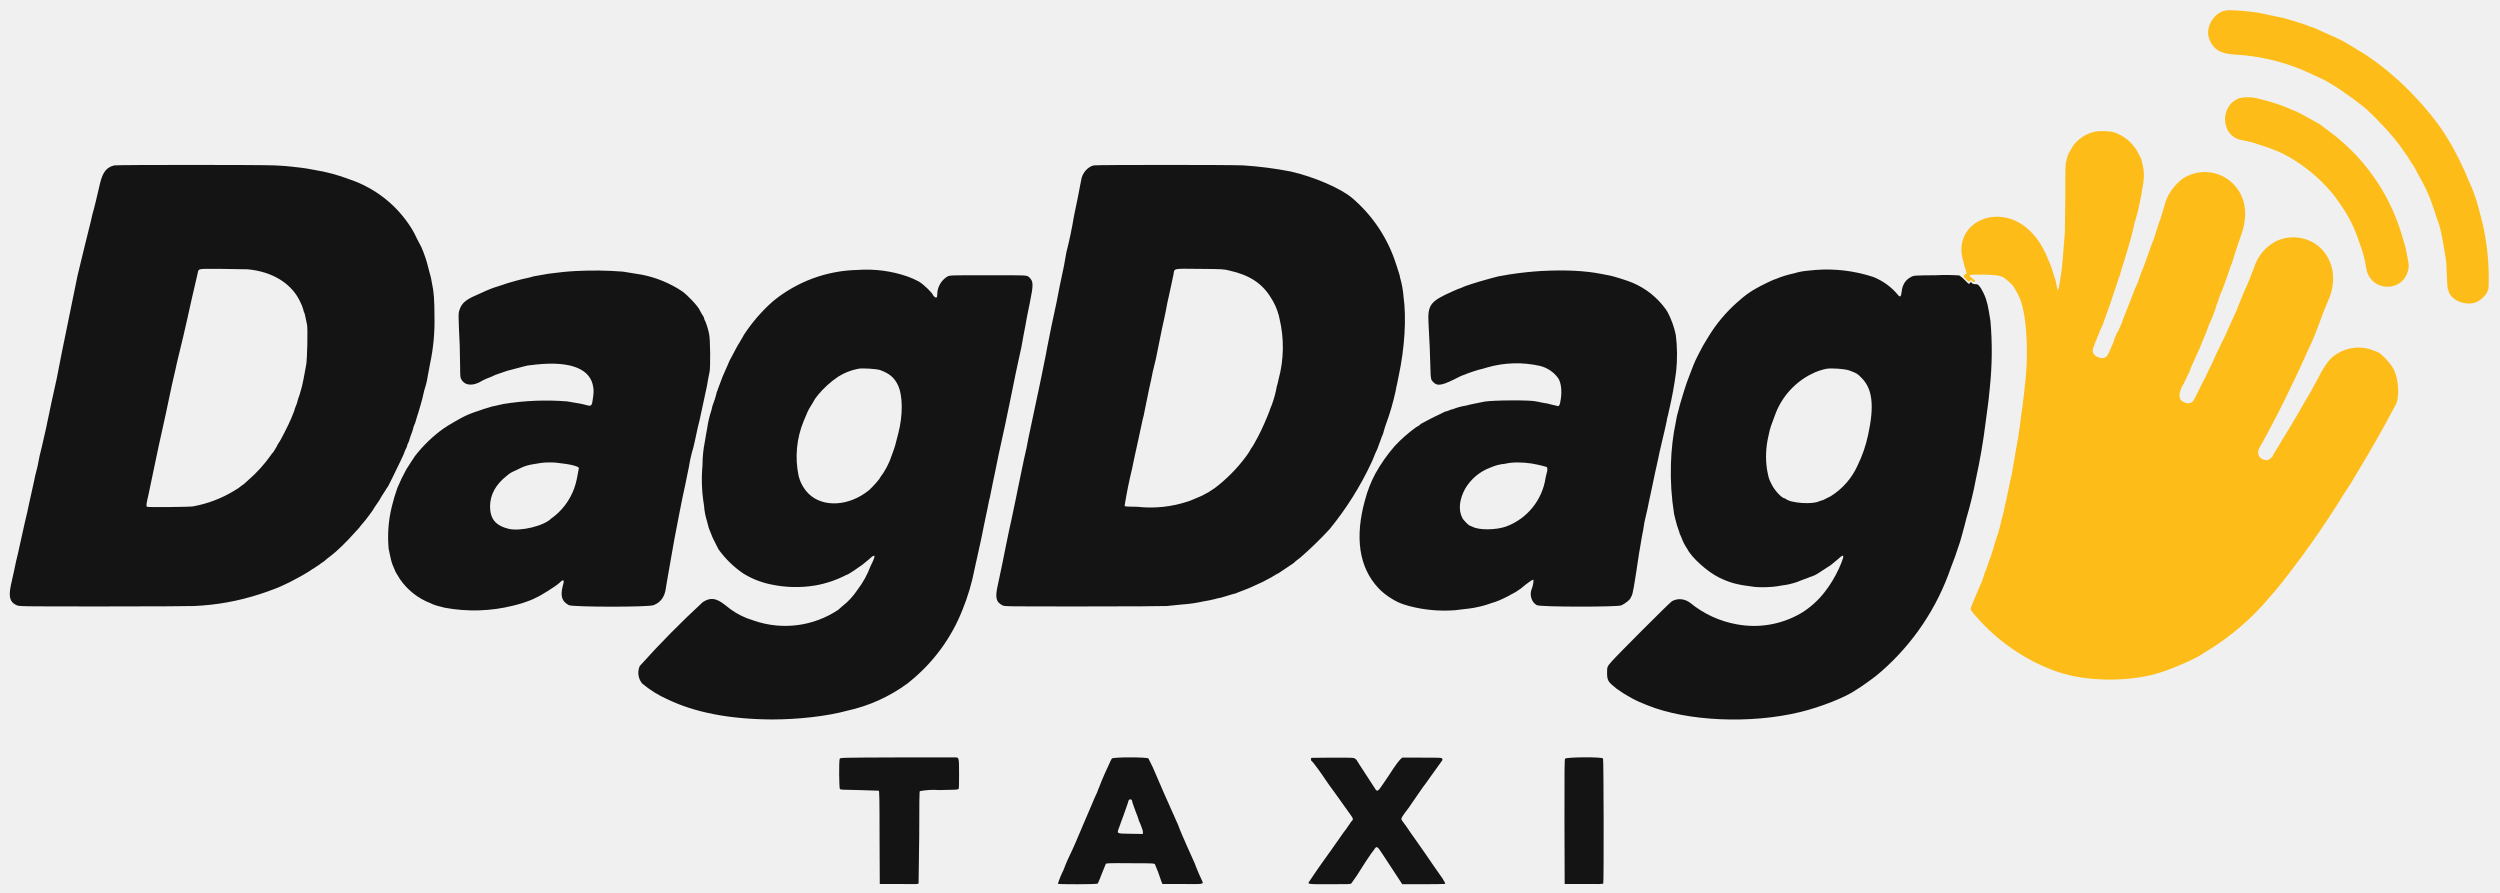
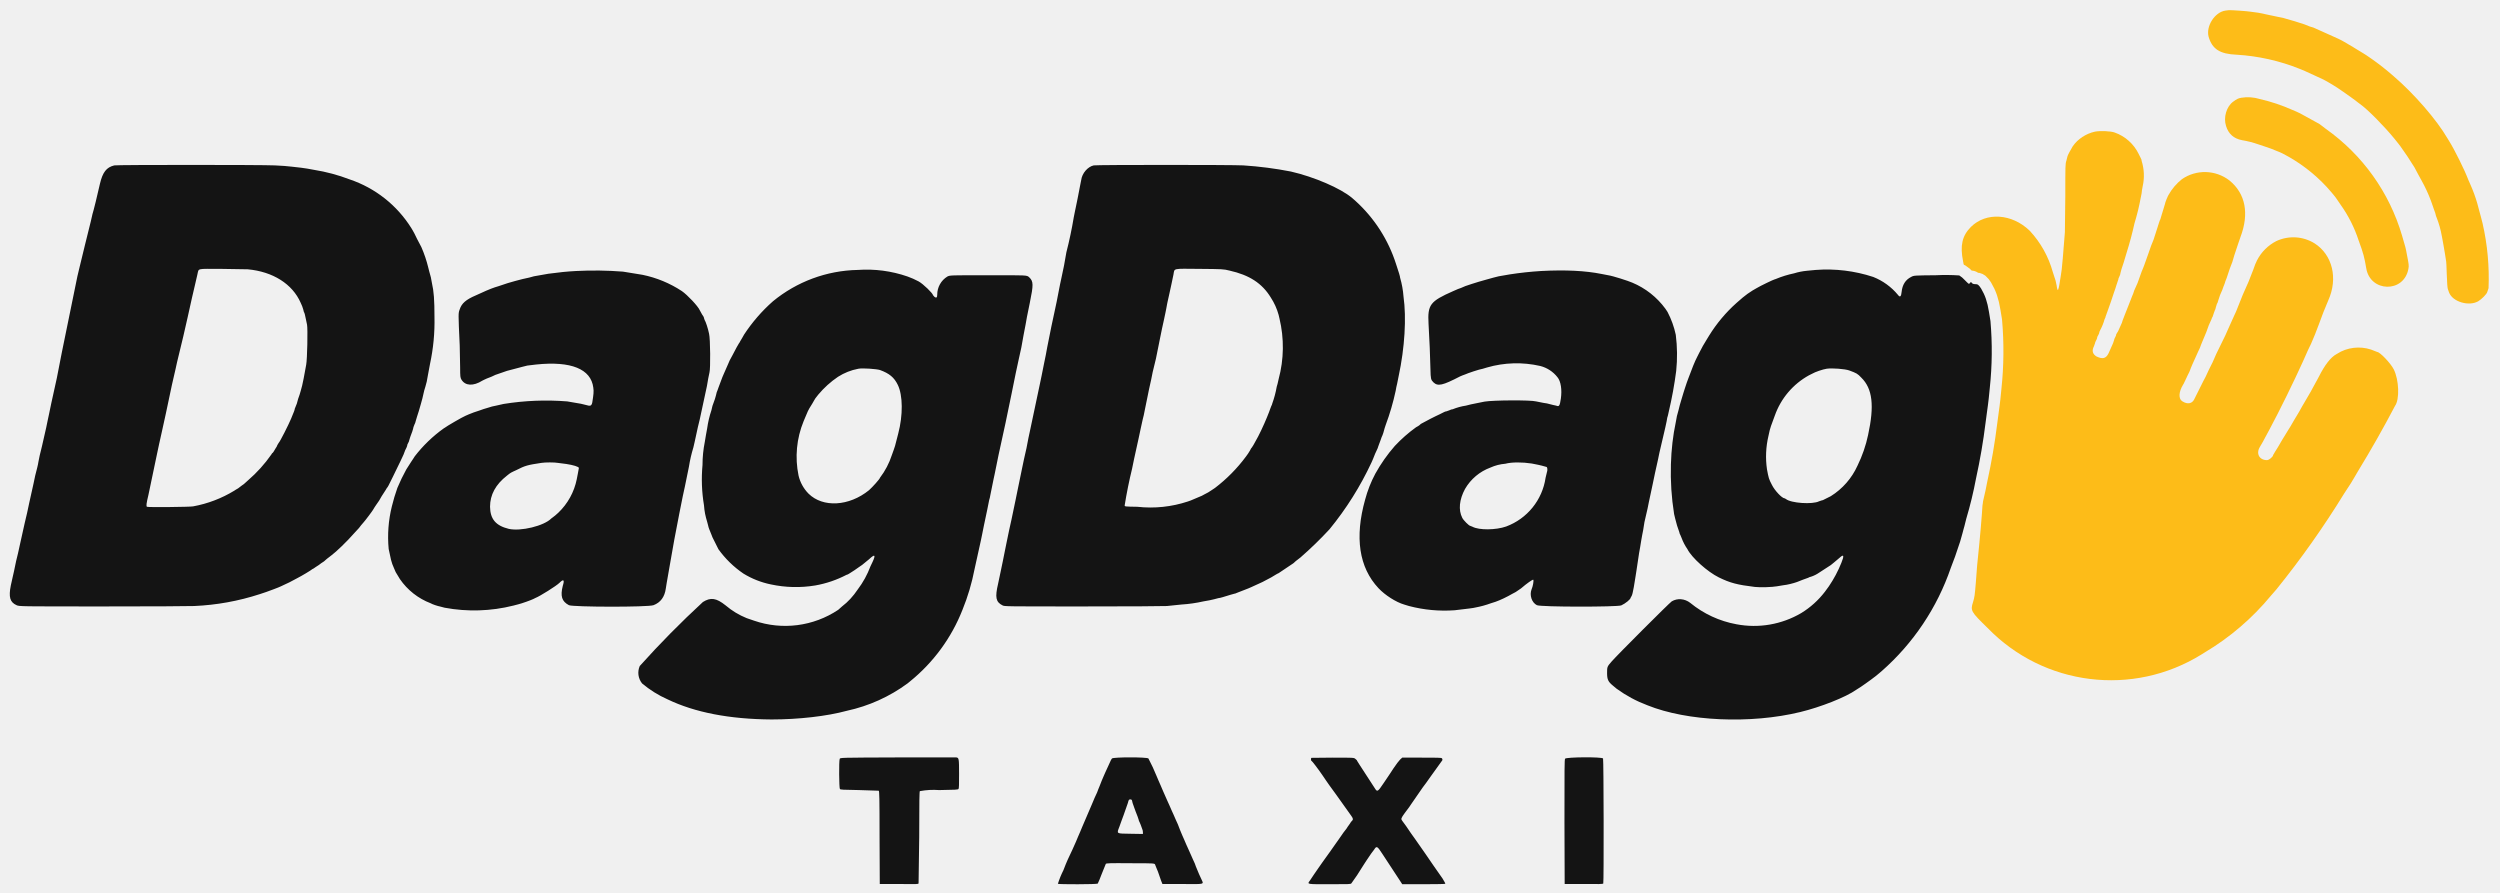
<svg xmlns="http://www.w3.org/2000/svg" viewBox="6 7 1179 421" role="img" aria-label="DagDag Taxi">
+   <defs>
+     <mask id="cut" maskUnits="userSpaceOnUse" x="0" y="0" width="1200" height="440">
+       <rect width="1200" height="440" fill="#fff" />
+       <path d="M59.9 85c-3.7.9-5.5 3.2-6.8 8.8-1.1 5-3 12.7-3.5 14.2l-.8 3.5-2.7 10.9-2.6 10.7-1 4.2-7.4 36.2-2.3 11.8-2.6 11.8-1.1 5.3-.6 2.8-.7 3.4-1 4.4-1 4.4-1.1 4.5-.6 3c-.1 1-.8 3.7-1.5 6.4l-.8 3.8-2 9-1 4.7-1.2 5.1-1 4.5-1 4.5-1.1 5-.9 3.7-.5 2.4-.5 2.4-.7 3.1-.8 3.6c-1.1 5.5-.4 7.9 2.7 9.3 1.3.6 1.3.6 41.1.6 21.9 0 41.1-.1 42.7-.2a116 116 0 0 0 30.9-5.6l3-1c.9-.3 6.3-2.3 7-2.7l1.9-.9c1.4-.6 2.2-1 5.9-3 1.8-.9 6.5-3.7 7-4.2q.4-.1 1.6-1l1.4-.9 1.2-.9c1.2-.7 1.4-.9 2.6-2l2.2-1.7c2.2-1.6 7.4-6.6 10.7-10.4l2.3-2.5 1-1.3 1.2-1.4c.6-.6 4.5-5.8 4.5-6l.6-1 .8-1.2a28 28 0 0 0 2.6-4.1l2-3.1.4-.7c.5-.5.8-1.1 2.9-5.4l3.6-7.4 1.4-3 .8-2.1.6-1.2.3-.8q0-.6.5-1.4.5-.9.5-1.3l.5-1.6c.7-1.7 1.3-3.5 1.5-4.6l.5-1.3q.3-.4.6-1.7l.6-2 .8-2.5.9-3.1.8-2.9c.8-3.6 1-4.4 1.4-5.5a30 30 0 0 0 1.1-4.9l.5-2.7.6-3.2a95 95 0 0 0 2.1-22.1c0-8-.3-12.1-1.2-16l-.5-2.7-.8-2.9-.4-1.6a59 59 0 0 0-3.3-9.8l-2-3.8c-.8-1.8-1.8-3.6-2.1-4.1l-.6-1a55 55 0 0 0-29.1-23 84 84 0 0 0-16.8-4.5l-3.3-.6-2.8-.4-4.4-.5c-1.5-.2-5.1-.5-8-.6-6.4-.3-74.3-.3-75.7 0m62.9 49c11.9 1.1 21.1 6.9 25 15.8l.7 1.6.5 1.5.3 1.2c.3.3.6 1.6.8 2.7l.7 3.3c.4 2 .1 16.4-.4 18.9l-1.2 6.5-.7 3.3-.7 2.6-.5 1.7-.7 2-.6 2.2-.6 1.5-.4 1c0 .5-.3 1.2-1.7 4.6-1.2 2.9-5.3 11-5.9 11.5l-.6 1q-.2.7-.8 1.5l-.9 1.5q-.4.7-.8.9l-.3.5a66 66 0 0 1-11 12.2l-2 1.8-1 .7-1.7 1.3-1.2.7-.6.4a57 57 0 0 1-19.4 7.4c-1.3.3-21.4.5-21.8.2s-.3-1.5.7-5.6l4-19.1 1-4.7 1.4-6.3 1.8-8.2 2.9-13.7 1.7-7.4.7-3.2 2.9-12 2.1-9.2 1-4.5 1-4.5 1.4-6 1.2-5.2c.7-3-.5-2.6 11-2.6zm399-49c-2.8.6-5.5 3.7-5.9 6.9l-.5 2.5-.5 2.6-.5 2.6-.5 2.5-.5 2.4-.5 2.4-.5 2.5a193 193 0 0 1-3.5 16.6 197 197 0 0 1-2.4 12.4l-.6 2.8-1.6 8.2-1 4.7-.9 4.2-.6 2.8-1.9 9.5-.7 3.8-.8 3.9-.6 3-.6 3-.9 4.3-4.4 20.8-.9 4.2-.9 4.7-1.2 5.3-1 4.8-2 9.7-1 4.9-1.9 9.1-1 4.5-1.1 5.3-1 4.9-1 5-1 4.8-1.2 5.7c-1.5 6.4-1.1 8.6 2.1 10.2.9.5 1.4.5 37.9.5 21.8 0 38-.1 39.6-.2l6.8-.7a66 66 0 0 0 10.5-1.5l2.8-.5 2.2-.5 1.9-.5c1.1-.1 2.5-.6 5.8-1.6l1.8-.5q.4 0 1.2-.4l5.4-2.1 1.6-.7c4.6-2 5.9-2.7 9.2-4.5 1.5-.9 3.1-1.9 3.5-2l7-4.7 1.1-1 2.2-1.7a179 179 0 0 0 13.7-13.3 149 149 0 0 0 19.8-31.5l.7-1.6 1-2.5 1.2-2.6.3-.9.4-1.1.6-1.6.6-1.7c.5-.9 1.1-2.9 1.4-4.2l.5-1.5a115 115 0 0 0 4.7-16.1c.1-1 .5-2.5.7-3.4l.7-3.5c2.9-13.5 3.7-27.6 2.3-37.5a43 43 0 0 0-1.6-8.9q0-.8-1.9-6.4a68 68 0 0 0-19-29.7l-1.7-1.5c-5.4-4.6-18-10-28.9-12.5a177 177 0 0 0-22.4-2.9c-5.1-.3-69-.3-70.6 0m64 49.6c9.4 2.1 15.4 6 19.5 12.7a29 29 0 0 1 3.7 8.2l.4 1.7a58 58 0 0 1-.4 28.6l-.5 2.2-.4 1.4a47 47 0 0 1-2.1 7.9c0 .1-.2.8-.5 1.3l-.5 1.3-.5 1.4-1 2.5c-1.5 3.7-4 9-5.4 11.3l-1 1.8-.7 1.1-.4.5c0 .2-.9 1.6-1.4 2.4l-1 1.4a74 74 0 0 1-14.6 14.8l-1.5 1-1.7 1.1-1.9 1-1.1.6-5.2 2.2-1.4.5a56 56 0 0 1-23.8 2.5c-6-.1-6-.1-6-.7a218 218 0 0 1 3.5-17.3l.9-4.4 2.2-10 1-4.7.9-4.1.5-2 .5-2.5 2-9.8 1-4.5.7-3.5a166 166 0 0 0 2.8-12.6l.7-3.5.9-4.4.9-4.1.7-3.3.4-2 .5-2.7 1-4.5 1-4.6.9-4.3c.6-3.1-.7-2.8 12.2-2.7 11 .1 11.4.1 14.2.8m-175.3-.3a65 65 0 0 0-40 14.8 78 78 0 0 0-13.6 15.7l-.9 1.6-.9 1.5q-.3.7-.6 1l-1.1 1.9-2 3.8-1.3 2.4-.6 1.4-1.8 4.1-1 2.3-1.8 4.8-.5 1.4-.4 1a40 40 0 0 1-2 6.4l-.5 2.1a47 47 0 0 0-2 8.5l-.6 3.3-.5 3a56 56 0 0 0-1.1 11 74 74 0 0 0 .7 19c.2 2.9.7 5.2 1.5 7.8l.5 1.9c0 .4.8 2.5 1.5 4.1l.5 1.3 1.3 2.6 1.5 3a47 47 0 0 0 11.8 11.5 40 40 0 0 0 12.9 5.1 56 56 0 0 0 21 .5 51 51 0 0 0 14.7-5q.6-.1 1.3-.6l2.5-1.6 2-1.4 1.6-1.1 3.3-2.7q4-3.8 1.6 1.3l-1 2.1a43 43 0 0 1-6 10.9q-3.2 4.8-7.4 8l-1.8 1.6a45 45 0 0 1-39.7 5.1l-3.5-1.2a36 36 0 0 1-9.9-6c-4.4-3.5-7-3.9-10.7-1.6a445 445 0 0 0-29.8 30.2 8 8 0 0 0 1.1 8.2 50 50 0 0 0 12 7.5q19.3 9.3 49.1 9.5c12.5 0 26-1.5 35.5-4.1a75 75 0 0 0 28.6-12.9l1.1-.9a82 82 0 0 0 24.8-33.8 102 102 0 0 0 5.7-19.2l3-13.6.6-2.9.8-4 1.6-7.6.5-2.5.4-2q.3-.8.6-2.6l1.5-7.4.5-2.3c.7-3.7 2.5-12.4 5.1-24l3-14.5 1.8-8.9 1.4-6.5a147 147 0 0 0 2.3-11.5l1-5.2.6-3.4 1.4-6.9c1.7-8.3 1.7-9.9-.3-11.8-1.2-1.1-.8-1-19.5-1-17.8 0-17.8 0-19.1.6a10 10 0 0 0-4.8 8.6q0 2-1.3 1l-.7-.8c0-.8-4.6-5.3-6.8-6.5a39 39 0 0 0-5.2-2.3 59 59 0 0 0-23.5-3.1m10.5 47.2c4.4 1.6 6.7 3.5 8.4 7 2.4 4.9 2.5 14.3.2 23l-1.5 5.8-.6 1.8-.9 2.5a36 36 0 0 1-5.6 10.7c0 .5-3.6 4.5-5.2 5.9-9.4 7.6-21.7 8.3-28.5 1.6a18 18 0 0 1-4.7-8.5 44 44 0 0 1 2.4-25.7l1.1-2.6.9-2.1c0-.1 1.2-2.3 2.1-3.6l.8-1.4.6-1 1.4-1.8a45 45 0 0 1 9.3-8.4 27 27 0 0 1 9.6-3.8c1.9-.4 8.6.1 10.2.6m441.3-47.2-4.2.4a30 30 0 0 0-6 1.2 48 48 0 0 0-8.7 2.7l-.6.2c-.3 0-6.6 3-8.4 4.1l-1.9 1.1a40 40 0 0 0-4.6 3.3l-3 2.6a70 70 0 0 0-12.9 15.4l-1.1 1.8-.9 1.5-.9 1.5-1.8 3.4-.5 1-.5 1c-.3.6-1.2 2.4-1.8 4l-2.3 6-.7 1.9-.5 1.5-.4 1.2-.7 2.2-.9 3-.8 2.7-.6 2.4a36 36 0 0 0-1.3 5.7q-2 9.4-2.3 19.9a125 125 0 0 0 1.5 23.4l.5 2.1q1 4 1.6 5.4l.4 1.2q0 .4.5 1.3l.5 1.2a24 24 0 0 0 2.8 5.4c2 4 9.5 10.7 14.8 13.3s8.7 3.5 17 4.5c2.5.3 8.2.1 10.4-.3l3-.5c2-.2 4.7-.9 6.4-1.5l2.8-1.1 2.5-.9q.9-.5 1.3-.5a15 15 0 0 0 4-2l5.4-3.5 1.6-1.3 2.6-2.2q2.9-2.7.8 2.4a58 58 0 0 1-5.9 11.1l-1.9 2.6a41 41 0 0 1-11.1 10 44 44 0 0 1-30.6 5.3 48 48 0 0 1-21.8-10.1c-2.6-2-6-2.3-8.7-.7-1.1.7-25.7 25.3-28.3 28.3-2.2 2.5-2.2 2.6-2.2 5.5 0 3 .5 4.1 2.7 5.9l1.8 1.5a61 61 0 0 0 14.5 7.8c18.8 7.6 48.7 8.9 72.1 3.2 9.5-2.3 21.5-7 26.4-10.5l2.2-1.4 2.3-1.6 2.5-1.8 2.5-1.9 2.5-2.1a114 114 0 0 0 32.6-48.7l2-5.3 2.4-7.1 1.1-3.9.5-1.9.4-1.4.9-3.6a186 186 0 0 0 4.6-19 285 285 0 0 0 4.5-26.3l.6-4.5.5-3.7.4-3.3.5-5a163 163 0 0 0 .3-31.4l-.7-4.3c-.8-4.9-1.8-7.8-3.7-11-1.2-1.8-1.5-2.1-2.8-2.1q-1.2 0-1.6-.6c-.4-.5-.4-.5-.9.1s-.4.6-2.4-1.4a12 12 0 0 0-2.6-2.2 94 94 0 0 0-11-.1c-10.4.1-10.4.1-11.7.8q-4 2-4.5 7.1-.3 3.3-1.7 1.4a29 29 0 0 0-11.7-8.5 70 70 0 0 0-27.1-3.3m15.8 47.4c3.5 1.3 3.9 1.5 5.7 3.4 5.3 5.2 6.2 13.2 3.2 27a62 62 0 0 1-5 14.5 33 33 0 0 1-12.6 14.4l-2.8 1.4q-1 .6-1.5.6l-1.2.4c-3.1 1.6-13.4.9-15.7-1.1l-.6-.3c-1.2 0-4.7-3.7-6-6.4-1.4-2.7-1.5-3-2.3-7.3a42 42 0 0 1 .7-15.7l.6-2.7.6-2 1.8-4.9a35 35 0 0 1 16.1-19l1.4-.7c1.5-.9 5.1-2.1 6.9-2.4 2.6-.4 8.8.1 10.7.8m-600.3-46.9q-6 .3-13.2 1.3l-6.8 1.2-2.2.6q-3 .6-6.6 1.6l-3.5 1-2.7.9-1.8.6c-2.1.6-4.3 1.4-8.6 3.4l-2 .9c-4.7 2-6.7 3.8-7.6 6.6-.7 1.9-.7 1.7 0 17l.2 10.4c0 4.4.1 4.8.6 5.7 1.8 3 5.6 3.2 9.9.5l.8-.4 1.3-.6 1.3-.5 1-.4 1.7-.8 5.5-1.9 7.2-1.9 2.4-.6 4.2-.5c16.4-1.7 25.8 2.1 26.9 10.9.3 1.8.1 3.4-.5 7.1q-.3 1.7-1.7 1.4a53 53 0 0 0-7.2-1.5l-2.9-.5a126 126 0 0 0-30 1.2l-3.1.7c-1.6.3-3.3.7-4.3 1.1l-2 .6-2 .7-1.2.4-1.5.5-2.3.9-1.6.7c-1.3.5-9.2 5.1-9.7 5.6l-.5.3a65 65 0 0 0-13.7 13.2l-.7 1.1-1 1.5-2.3 3.6a89 89 0 0 0-4.2 8.7 89 89 0 0 0-2.6 8.7 60 60 0 0 0-1.5 20.1l1.1 5.1.6 2 .7 1.7.9 2.1 2 3.3a31 31 0 0 0 14.5 11.4c.8.5 3.2 1.3 4.7 1.6l1.9.5a76 76 0 0 0 32.4-1l2.3-.6c1.7-.4 6.1-2 7.1-2.5l1-.5c2.1-.8 9.9-5.7 11.3-7.1q3-3 1.6 1.4c-1.2 4.8-.5 7.3 2.9 9.1 1.8.9 37.3 1 39.9 0q5-1.9 5.8-7.9l.4-2.5 1.5-8.6 2.1-11.9 2.4-12.5 1.6-8 1-4.6 1.9-9.3a66 66 0 0 1 2.1-9.1l.6-2.6 1.5-6.9.9-3.7 1.7-7.9 1.7-7.9.6-3.5.6-2.9c.5-1.7.4-15.8-.2-18.2-.5-2.5-1.6-5.8-2.1-6.5l-.3-.9q0-.5-.9-1.7l-1.1-2c-.8-1.9-5.8-7.2-8.4-9a53 53 0 0 0-18.6-7.7l-9.2-1.5a171 171 0 0 0-22-.3m-8.7 90.5 3.9.5c3.3.5 6 1.3 6 1.9l-.4 2.2-.6 3.1a30 30 0 0 1-8.7 15.8c-1 .9-2.1 1.9-2.5 2.1l-.8.6c-3.4 3.5-14.4 6.2-20.1 4.9-6.1-1.5-8.7-4.6-8.8-10.4q0-8.5 8-14.7c1.7-1.4 2-1.5 4.2-2.5 4.5-2.3 5.5-2.5 12-3.5 1.8-.3 6.3-.3 7.8 0m463.8-90.5a162 162 0 0 0-14.9 1.6l-2.3.4-2.9.5-2.4.6-3.6 1-3.5 1-3.2 1-3 1-1.4.6-.7.3-1.4.5-2.3 1c-10.9 4.8-12.1 6.4-11.6 15.4.4 6.5.8 16.1.9 21.4.1 4.6.2 5 1.4 6.2 2.1 2 4.3 1.5 12.6-2.8l1.2-.5 1.1-.4c1-.5 6.9-2.5 8.4-2.7l2-.6a50 50 0 0 1 25.1-.7 15 15 0 0 1 8.1 5.3c1.6 1.9 2.2 5.9 1.6 10.1-.5 3.4-.8 3.9-2.2 3.3l-1.4-.3-1.6-.4c-.6-.2-1.9-.5-3-.6l-3.5-.7c-2.6-.7-20.2-.6-24.3.1l-6.4 1.3-2.4.6a27 27 0 0 0-6.2 1.7q-.6 0-1.6.5l-1.4.5q-.4 0-1 .3l-2.2 1.1-1.9.9-2.4 1.2-4.5 2.4-.8.7-.6.4-.9.5a69 69 0 0 0-10 8.8 75 75 0 0 0-9.2 13.1 57 57 0 0 0-4.8 12.2c-5 17.8-2.9 32 6.3 41.8 3.1 3.3 8.3 6.6 12.1 7.7l2.3.7a66 66 0 0 0 21.5 2c6.7-.8 8.7-1 9.8-1.3a45 45 0 0 0 7.3-2l2.2-.7c2.3-.8 5.6-2.4 7.8-3.7l1.7-.9 2.5-1.7c2.8-2.4 5.5-4.3 5.8-4.1.3.4-.2 3.2-.8 4.5-1.1 2.8.1 6.3 2.5 7.5 1.7.9 37.9.9 39.8.1 2-.9 4.4-2.9 4.4-3.6l.5-.9q.4-.7 1-4.1l.8-4.9.5-3.2.6-4 .6-4 .5-2.8.5-3.1.5-2.8.4-2a60 60 0 0 1 1.5-7.7l.6-2.6.6-3 .9-4.2 1-4.7 1-4.8.8-3.6.6-2.7.7-3.4 2.2-9.4.6-2.6.6-2.8c.1-1 .4-2.2.6-2.7l.4-1.8a190 190 0 0 0 3.5-19.2 75 75 0 0 0-.2-17 42 42 0 0 0-3.9-10.8l-1-1.5a37 37 0 0 0-15.6-12.3c-1.8-.8-9.2-3.2-11.4-3.5l-3.1-.6q-11.4-2.3-28.4-1.4m-4.5 90.8c2.1.4 3.8.7 6.9 1.6.5.1.6 1.6.2 2.6l-.6 2.5a29 29 0 0 1-18.6 23c-4.8 1.7-12.8 1.8-15.9.1l-1-.4c-.6 0-3.3-2.7-3.8-3.8-1.9-3.7-1.4-8.6 1.3-13.6a23 23 0 0 1 12-10.1 21 21 0 0 1 7-1.8c3-.8 8-.8 12.5-.1" fill="#000" stroke="#000" stroke-width="11" stroke-linejoin="round" />
+     </mask>
+   </defs>
+   <g fill="#FDBC18">
+     <path d="M1055.5 12c-5 .7-9.3 7.4-7.9 12.4 1.7 5.8 5.4 8.1 13.2 8.4a95 95 0 0 1 29.8 6.7l2.4 1 4.6 2.1 4.3 2a86 86 0 0 1 8.9 5.5c1.2.8 6.4 4.5 7.3 5.3l.8.6c3.5 2.4 11.5 10.5 16.3 16.4l1.6 2 1.1 1.4a166 166 0 0 1 6.8 10.2l1.8 3.4 1.6 2.9a70 70 0 0 1 4.3 9.3l.6 1.7.9 2.6c.4.9.8 2.2.9 2.9l.5 1.3a44 44 0 0 1 2.2 7.9l.4 2.1.5 2.8.6 3.5.5 3.2c.2.6.3 3.7.4 6.9q.2 5.9.5 6.8l.6 1.7c1.7 4.3 9.2 6.6 13.7 4.1 1.5-.9 4-3.3 4.3-4.4l.6-1.8a116 116 0 0 0-2.8-30.5l-.8-3.1-1-3.7a68 68 0 0 0-3-9.3l-.5-1.2-1.4-3.2c-1.8-4.8-6.7-14.6-9.1-18.4l-.8-1.3c-5-8.6-15.6-20.9-25.4-29.3l-2.7-2.3a121 121 0 0 0-10.2-7.6l-1.6-1-3.3-2-1.6-1-1.4-.8-1.5-.9-2.1-1.2-1.6-.8-4-1.8-7.8-3.5-1.7-.5-2.5-1c-1.9-.7-7-2.2-9.9-3l-8.1-1.7a53 53 0 0 0-7.6-1.3c-.8-.2-9.1-.8-10.1-.7z" />
+     <path d="M1063 53.1c-1.5.3-2 .5-3.9 1.9-3.1 2.3-4.6 7.4-3.3 11.4q1.7 5.6 7.5 6.7a46 46 0 0 1 7.8 2l3 1 2.9 1 4.2 1.7 1.1.5a75 75 0 0 1 21.1 16l2.2 2.5 1.8 2.2 2.4 3.5a62 62 0 0 1 8.5 16.8c2.3 6.2 2.8 8.3 3.6 13.1 1.8 11.5 17.8 11.9 19.9.4.3-1.5.2-2.2-.7-6.7-.6-3.3-.6-3.3-2.3-9a94 94 0 0 0-35.9-50.3l-3-2.3-9.1-5-1.9-.9-1.9-.8a83 83 0 0 0-15.3-5.1 19 19 0 0 0-8.7-.6" />
+     <path d="M993.9 69.1c-4.1.9-8.1 3.5-10.4 6.9-.8 1.3-2.5 4.4-2.5 4.8l-.5 2c-.5 1.5-.5 2.2-.5 16.5l-.2 17.2-1 12.4-.5 5.2-.5 3.4c-1 6.8-1.4 7.8-1.9 4.1l-.5-2.3-1.3-4a47 47 0 0 0-10.9-19.5c-8.4-8.1-20.5-8.9-27.7-1.8-4.2 4.2-5.2 8.9-3.7 16.3.4 1.8.7 4 .7 5s.2 2.4.4 3.2l.7 4.6 2.4 15.2c1.1 6.5 2.3 14.3 2.6 17.5 2.3 20.7 2.4 21.3 2.9 35.6.6 16.5 0 31-2.1 52.5-.7 6.1-1.4 14.2-1.6 17.9-.5 6-.6 6.8-1.3 9.1-1.3 4.1-1.1 4.5 6.8 12.2a81 81 0 0 0 101 12.5l1.6-1a120 120 0 0 0 31-26.6l2.7-3.1a433 433 0 0 0 32-45.3c2.9-4.4 3.7-5.6 4.8-7.6l1.7-2.9a536 536 0 0 0 17.4-30.7c2.2-3 1.9-12.2-.6-17.2-1.4-2.8-6.5-8.2-7.8-8.2l-1-.4a19 19 0 0 0-16.1.2l-2.1 1.2q-4.1 2.2-8.4 10.8a265 265 0 0 1-7.9 14l-1.4 2.5-2.1 3.5-1.8 3.1-1.3 2.1-2.7 4.4-2.1 3.6-1.2 1.9-1 1.7c0 .8-1.9 2.4-2.9 2.4-3.6 0-5.3-3.1-3.3-6.3l1.4-2.4.9-1.7 2-3.7c4.8-8.9 11.9-23.4 16-32.5l2.4-5.4 1.4-2.9c1.1-2.4 2.6-6.2 3.7-9.2a179 179 0 0 1 4.4-11.2c4.7-10.4 2-21.5-6.4-26.9a19 19 0 0 0-18.1-1.1 21 21 0 0 0-9.1 9.1c-.6 1.3-1.1 2.3-1.8 4.5l-2.2 5.6-2.7 6.1-1.6 4-1.6 4-.7 1.5-3.2 7.1-1.1 2.5-4.3 8.8a86 86 0 0 1-3.6 7.7q-1.5 3.4-2.6 5.3l-4 8c-1 2.5-3.3 3-5.9 1.3-1.8-1.2-1.6-4.4.4-7.7l.4-.7 1.8-3.8.8-1.6c1.1-3 1.9-4.6 2.8-6.6l1.3-2.9.9-1.9.5-1.4.5-1.2 2-4.8a48 48 0 0 1 2.5-6.2q0-.3.5-1.1l.6-1.8.4-1.1q.3-.4.5-1.5l.5-1.6q.3-.3.6-1.5a29 29 0 0 1 1.9-5l.5-1.4.7-1.8.3-1 .6-1.5 1.5-4.5a40 40 0 0 0 2.1-6.2l1.8-5.4 1.1-3.2c4.2-11.1 2.4-20.5-5.2-26.7a19 19 0 0 0-22.4-.6 25 25 0 0 0-6.3 7.4c-.3.4-1.7 3.7-1.7 4.3l-1 3.3-1 3.3q0 .3-.5 1.3l-.5 1.5-.5 1.6-1 3.1a39 39 0 0 1-2 5.5l-1.4 4-1 2.8-1 2.8-.6 1.5-.5 1.2-.9 2.5-1 2.8-1.6 3.6-.5 1.5-.5 1.2-.7 1.8-2.8 7.1-1 2.6-.3 1-1.8 4-.5.8-.4.7q0 .5-.5 1.4t-.5 1.3l-.5 1.5-2.1 4.7c-1.2 2.5-2.8 2.9-5.7 1.5q-2.8-1.7-1.2-4.8l.5-1.4q0-.4.5-1.3t.5-1.3.5-1.2.5-1.2.5-1.3a23 23 0 0 0 2-5q.5-.9.5-1.3l.4-1.1 1.5-4.2.7-2 1.3-3.9.7-2 .4-1.3.5-1.5.5-1.5q0-.5.5-1.4.5-1 .5-1.6l.5-1.9 1-3 1.5-5a157 157 0 0 0 3.6-13.5 109 109 0 0 0 3-12.3l.4-2c0-.4.2-2 .5-3.3a23 23 0 0 0-.5-11.9q0-.6-.3-1.1l-1.1-2.2a20 20 0 0 0-11.3-10.1c-1.8-.7-7-.9-9.4-.4" mask="url(#cut)" />
+   </g>
  <path fill="#141414" d="M59.9 85c-3.7.9-5.5 3.2-6.8 8.8-1.1 5-3 12.7-3.5 14.2l-.8 3.5-2.7 10.9-2.6 10.7-1 4.2-7.4 36.2-2.3 11.8-2.6 11.8-1.1 5.3-.6 2.8-.7 3.4-1 4.4-1 4.4-1.1 4.5-.6 3c-.1 1-.8 3.7-1.5 6.4l-.8 3.8-2 9-1 4.7-1.2 5.1-1 4.5-1 4.5-1.1 5-.9 3.7-.5 2.4-.5 2.4-.7 3.1-.8 3.6c-1.1 5.5-.4 7.9 2.7 9.3 1.3.6 1.3.6 41.1.6 21.9 0 41.1-.1 42.7-.2a116 116 0 0 0 30.9-5.6l3-1c.9-.3 6.3-2.3 7-2.7l1.9-.9c1.4-.6 2.2-1 5.9-3 1.8-.9 6.5-3.7 7-4.2q.4-.1 1.6-1l1.4-.9 1.2-.9c1.2-.7 1.4-.9 2.6-2l2.2-1.7c2.2-1.6 7.4-6.6 10.7-10.4l2.3-2.5 1-1.3 1.2-1.4c.6-.6 4.5-5.8 4.5-6l.6-1 .8-1.2a28 28 0 0 0 2.6-4.1l2-3.1.4-.7c.5-.5.8-1.1 2.9-5.4l3.6-7.4 1.4-3 .8-2.1.6-1.2.3-.8q0-.6.5-1.4.5-.9.5-1.3l.5-1.6c.7-1.7 1.3-3.5 1.5-4.6l.5-1.3q.3-.4.6-1.7l.6-2 .8-2.5.9-3.1.8-2.9c.8-3.6 1-4.4 1.4-5.5a30 30 0 0 0 1.1-4.9l.5-2.7.6-3.2a95 95 0 0 0 2.1-22.1c0-8-.3-12.1-1.2-16l-.5-2.7-.8-2.9-.4-1.6a59 59 0 0 0-3.3-9.8l-2-3.8c-.8-1.8-1.8-3.6-2.1-4.1l-.6-1a55 55 0 0 0-29.1-23 84 84 0 0 0-16.8-4.5l-3.3-.6-2.8-.4-4.4-.5c-1.5-.2-5.1-.5-8-.6-6.4-.3-74.3-.3-75.7 0m62.9 49c11.9 1.1 21.1 6.9 25 15.8l.7 1.6.5 1.5.3 1.2c.3.3.6 1.6.8 2.7l.7 3.3c.4 2 .1 16.4-.4 18.9l-1.2 6.5-.7 3.3-.7 2.6-.5 1.7-.7 2-.6 2.2-.6 1.5-.4 1c0 .5-.3 1.2-1.7 4.6-1.2 2.9-5.3 11-5.9 11.5l-.6 1q-.2.7-.8 1.5l-.9 1.5q-.4.7-.8.9l-.3.5a66 66 0 0 1-11 12.2l-2 1.8-1 .7-1.7 1.3-1.2.7-.6.4a57 57 0 0 1-19.4 7.4c-1.3.3-21.4.5-21.8.2s-.3-1.5.7-5.6l4-19.1 1-4.7 1.4-6.3 1.8-8.2 2.9-13.7 1.7-7.4.7-3.2 2.9-12 2.1-9.2 1-4.5 1-4.5 1.4-6 1.2-5.2c.7-3-.5-2.6 11-2.6zm399-49c-2.8.6-5.5 3.7-5.9 6.9l-.5 2.5-.5 2.6-.5 2.6-.5 2.5-.5 2.4-.5 2.4-.5 2.5a193 193 0 0 1-3.5 16.6 197 197 0 0 1-2.4 12.4l-.6 2.8-1.6 8.2-1 4.7-.9 4.2-.6 2.8-1.9 9.5-.7 3.8-.8 3.9-.6 3-.6 3-.9 4.3-4.4 20.8-.9 4.2-.9 4.7-1.2 5.3-1 4.8-2 9.7-1 4.9-1.9 9.1-1 4.5-1.1 5.3-1 4.9-1 5-1 4.8-1.2 5.7c-1.5 6.4-1.1 8.6 2.1 10.2.9.5 1.4.5 37.9.5 21.8 0 38-.1 39.6-.2l6.8-.7a66 66 0 0 0 10.5-1.5l2.8-.5 2.2-.5 1.9-.5c1.1-.1 2.5-.6 5.8-1.6l1.8-.5q.4 0 1.2-.4l5.4-2.1 1.6-.7c4.6-2 5.9-2.7 9.2-4.5 1.5-.9 3.1-1.9 3.5-2l7-4.7 1.1-1 2.2-1.7a179 179 0 0 0 13.7-13.3 149 149 0 0 0 19.8-31.5l.7-1.6 1-2.5 1.2-2.6.3-.9.4-1.1.6-1.6.6-1.7c.5-.9 1.1-2.9 1.4-4.2l.5-1.5a115 115 0 0 0 4.7-16.1c.1-1 .5-2.5.7-3.4l.7-3.5c2.9-13.5 3.7-27.6 2.3-37.5a43 43 0 0 0-1.6-8.9q0-.8-1.9-6.4a68 68 0 0 0-19-29.7l-1.7-1.5c-5.4-4.6-18-10-28.9-12.5a177 177 0 0 0-22.4-2.9c-5.1-.3-69-.3-70.6 0m64 49.6c9.4 2.1 15.4 6 19.5 12.7a29 29 0 0 1 3.7 8.2l.4 1.7a58 58 0 0 1-.4 28.6l-.5 2.2-.4 1.4a47 47 0 0 1-2.1 7.9c0 .1-.2.8-.5 1.3l-.5 1.3-.5 1.4-1 2.5c-1.5 3.7-4 9-5.4 11.3l-1 1.8-.7 1.1-.4.5c0 .2-.9 1.6-1.4 2.4l-1 1.4a74 74 0 0 1-14.6 14.8l-1.5 1-1.7 1.1-1.9 1-1.1.6-5.2 2.2-1.4.5a56 56 0 0 1-23.8 2.5c-6-.1-6-.1-6-.7a218 218 0 0 1 3.5-17.3l.9-4.4 2.2-10 1-4.7.9-4.1.5-2 .5-2.5 2-9.8 1-4.5.7-3.5a166 166 0 0 0 2.8-12.6l.7-3.5.9-4.4.9-4.1.7-3.3.4-2 .5-2.7 1-4.5 1-4.6.9-4.3c.6-3.1-.7-2.8 12.2-2.7 11 .1 11.4.1 14.2.8m-175.3-.3a65 65 0 0 0-40 14.8 78 78 0 0 0-13.6 15.7l-.9 1.6-.9 1.5q-.3.7-.6 1l-1.1 1.9-2 3.8-1.3 2.4-.6 1.4-1.8 4.1-1 2.3-1.8 4.8-.5 1.4-.4 1a40 40 0 0 1-2 6.4l-.5 2.1a47 47 0 0 0-2 8.5l-.6 3.3-.5 3a56 56 0 0 0-1.1 11 74 74 0 0 0 .7 19c.2 2.9.7 5.2 1.5 7.8l.5 1.9c0 .4.8 2.5 1.5 4.1l.5 1.3 1.3 2.6 1.5 3a47 47 0 0 0 11.8 11.5 40 40 0 0 0 12.9 5.1 56 56 0 0 0 21 .5 51 51 0 0 0 14.7-5q.6-.1 1.3-.6l2.5-1.6 2-1.4 1.6-1.1 3.3-2.7q4-3.8 1.6 1.3l-1 2.1a43 43 0 0 1-6 10.9q-3.2 4.8-7.4 8l-1.8 1.6a45 45 0 0 1-39.7 5.1l-3.5-1.2a36 36 0 0 1-9.9-6c-4.4-3.5-7-3.9-10.7-1.6a445 445 0 0 0-29.8 30.2 8 8 0 0 0 1.1 8.2 50 50 0 0 0 12 7.5q19.3 9.3 49.1 9.5c12.5 0 26-1.5 35.5-4.1a75 75 0 0 0 28.6-12.9l1.1-.9a82 82 0 0 0 24.8-33.8 102 102 0 0 0 5.7-19.2l3-13.6.6-2.9.8-4 1.6-7.6.5-2.5.4-2q.3-.8.6-2.6l1.5-7.4.5-2.3c.7-3.7 2.5-12.4 5.1-24l3-14.5 1.8-8.9 1.4-6.5a147 147 0 0 0 2.3-11.5l1-5.2.6-3.4 1.4-6.9c1.7-8.3 1.7-9.9-.3-11.8-1.2-1.1-.8-1-19.5-1-17.8 0-17.8 0-19.1.6a10 10 0 0 0-4.8 8.6q0 2-1.3 1l-.7-.8c0-.8-4.6-5.3-6.8-6.5a39 39 0 0 0-5.2-2.3 59 59 0 0 0-23.5-3.1m10.5 47.2c4.4 1.6 6.7 3.5 8.4 7 2.4 4.9 2.5 14.3.2 23l-1.5 5.8-.6 1.8-.9 2.5a36 36 0 0 1-5.6 10.7c0 .5-3.6 4.5-5.2 5.9-9.4 7.6-21.7 8.3-28.5 1.6a18 18 0 0 1-4.7-8.5 44 44 0 0 1 2.4-25.7l1.1-2.6.9-2.1c0-.1 1.2-2.3 2.1-3.6l.8-1.4.6-1 1.4-1.8a45 45 0 0 1 9.3-8.4 27 27 0 0 1 9.6-3.8c1.9-.4 8.6.1 10.2.6m441.3-47.2-4.2.4a30 30 0 0 0-6 1.2 48 48 0 0 0-8.7 2.7l-.6.2c-.3 0-6.6 3-8.4 4.1l-1.9 1.1a40 40 0 0 0-4.6 3.3l-3 2.6a70 70 0 0 0-12.9 15.4l-1.1 1.8-.9 1.5-.9 1.5-1.8 3.4-.5 1-.5 1c-.3.6-1.2 2.4-1.8 4l-2.3 6-.7 1.9-.5 1.5-.4 1.2-.7 2.2-.9 3-.8 2.7-.6 2.4a36 36 0 0 0-1.3 5.7q-2 9.4-2.3 19.9a125 125 0 0 0 1.5 23.4l.5 2.1q1 4 1.6 5.4l.4 1.2q0 .4.5 1.3l.5 1.2a24 24 0 0 0 2.8 5.4c2 4 9.5 10.7 14.8 13.3s8.7 3.5 17 4.5c2.5.3 8.2.1 10.4-.3l3-.5c2-.2 4.7-.9 6.4-1.5l2.8-1.1 2.5-.9q.9-.5 1.3-.5a15 15 0 0 0 4-2l5.4-3.5 1.6-1.3 2.6-2.2q2.9-2.7.8 2.4a58 58 0 0 1-5.9 11.1l-1.9 2.6a41 41 0 0 1-11.1 10 44 44 0 0 1-30.6 5.3 48 48 0 0 1-21.8-10.1c-2.6-2-6-2.3-8.7-.7-1.1.7-25.7 25.3-28.3 28.3-2.2 2.5-2.2 2.6-2.2 5.5 0 3 .5 4.1 2.7 5.9l1.8 1.5a61 61 0 0 0 14.5 7.8c18.8 7.6 48.7 8.9 72.1 3.2 9.5-2.3 21.5-7 26.4-10.5l2.2-1.4 2.3-1.6 2.5-1.8 2.5-1.9 2.5-2.1a114 114 0 0 0 32.6-48.7l2-5.3 2.4-7.1 1.1-3.9.5-1.9.4-1.4.9-3.6a186 186 0 0 0 4.6-19 285 285 0 0 0 4.5-26.3l.6-4.5.5-3.7.4-3.3.5-5a163 163 0 0 0 .3-31.4l-.7-4.3c-.8-4.9-1.8-7.8-3.7-11-1.2-1.8-1.5-2.1-2.8-2.1q-1.2 0-1.6-.6c-.4-.5-.4-.5-.9.1s-.4.6-2.4-1.4a12 12 0 0 0-2.6-2.2 94 94 0 0 0-11-.1c-10.4.1-10.4.1-11.7.8q-4 2-4.5 7.1-.3 3.3-1.7 1.4a29 29 0 0 0-11.7-8.5 70 70 0 0 0-27.1-3.3m15.8 47.4c3.5 1.3 3.9 1.5 5.7 3.4 5.3 5.2 6.2 13.2 3.2 27a62 62 0 0 1-5 14.5 33 33 0 0 1-12.6 14.4l-2.8 1.4q-1 .6-1.5.6l-1.2.4c-3.1 1.6-13.4.9-15.7-1.1l-.6-.3c-1.2 0-4.7-3.7-6-6.4-1.4-2.7-1.5-3-2.3-7.3a42 42 0 0 1 .7-15.7l.6-2.7.6-2 1.8-4.9a35 35 0 0 1 16.1-19l1.4-.7c1.5-.9 5.1-2.1 6.9-2.4 2.6-.4 8.8.1 10.7.8m-600.3-46.9q-6 .3-13.2 1.3l-6.8 1.2-2.2.6q-3 .6-6.6 1.6l-3.5 1-2.7.9-1.8.6c-2.1.6-4.3 1.4-8.6 3.4l-2 .9c-4.7 2-6.7 3.8-7.6 6.6-.7 1.9-.7 1.7 0 17l.2 10.4c0 4.4.1 4.8.6 5.7 1.8 3 5.6 3.2 9.9.5l.8-.4 1.3-.6 1.3-.5 1-.4 1.7-.8 5.5-1.9 7.2-1.9 2.4-.6 4.2-.5c16.4-1.7 25.8 2.1 26.9 10.9.3 1.8.1 3.4-.5 7.1q-.3 1.7-1.7 1.4a53 53 0 0 0-7.2-1.5l-2.9-.5a126 126 0 0 0-30 1.2l-3.1.7c-1.6.3-3.3.7-4.3 1.1l-2 .6-2 .7-1.2.4-1.5.5-2.3.9-1.6.7c-1.3.5-9.2 5.1-9.7 5.6l-.5.3a65 65 0 0 0-13.7 13.2l-.7 1.1-1 1.5-2.3 3.6a89 89 0 0 0-4.2 8.7 89 89 0 0 0-2.6 8.7 60 60 0 0 0-1.5 20.1l1.1 5.1.6 2 .7 1.7.9 2.1 2 3.3a31 31 0 0 0 14.5 11.4c.8.5 3.2 1.3 4.7 1.6l1.9.5a76 76 0 0 0 32.4-1l2.3-.6c1.7-.4 6.1-2 7.1-2.5l1-.5c2.1-.8 9.9-5.7 11.3-7.1q3-3 1.6 1.4c-1.2 4.8-.5 7.3 2.9 9.1 1.8.9 37.3 1 39.9 0q5-1.9 5.8-7.9l.4-2.5 1.5-8.6 2.1-11.9 2.4-12.5 1.6-8 1-4.6 1.9-9.3a66 66 0 0 1 2.1-9.1l.6-2.6 1.5-6.9.9-3.7 1.7-7.9 1.7-7.9.6-3.5.6-2.9c.5-1.7.4-15.8-.2-18.2-.5-2.5-1.6-5.8-2.1-6.5l-.3-.9q0-.5-.9-1.7l-1.1-2c-.8-1.9-5.8-7.2-8.4-9a53 53 0 0 0-18.6-7.7l-9.2-1.5a171 171 0 0 0-22-.3m-8.7 90.5 3.9.5c3.3.5 6 1.3 6 1.9l-.4 2.2-.6 3.1a30 30 0 0 1-8.7 15.8c-1 .9-2.1 1.9-2.5 2.1l-.8.6c-3.4 3.5-14.4 6.2-20.1 4.9-6.1-1.5-8.7-4.6-8.8-10.4q0-8.5 8-14.7c1.7-1.4 2-1.5 4.2-2.5 4.5-2.3 5.5-2.5 12-3.5 1.8-.3 6.3-.3 7.8 0m463.8-90.5a162 162 0 0 0-14.9 1.6l-2.3.4-2.9.5-2.4.6-3.6 1-3.5 1-3.2 1-3 1-1.4.6-.7.3-1.4.5-2.3 1c-10.9 4.8-12.1 6.4-11.6 15.4.4 6.5.8 16.1.9 21.4.1 4.6.2 5 1.4 6.2 2.1 2 4.3 1.5 12.6-2.8l1.2-.5 1.1-.4c1-.5 6.9-2.5 8.4-2.7l2-.6a50 50 0 0 1 25.1-.7 15 15 0 0 1 8.1 5.3c1.6 1.9 2.2 5.9 1.6 10.1-.5 3.4-.8 3.9-2.2 3.3l-1.4-.3-1.6-.4c-.6-.2-1.9-.5-3-.6l-3.5-.7c-2.6-.7-20.2-.6-24.3.1l-6.4 1.3-2.4.6a27 27 0 0 0-6.2 1.7q-.6 0-1.6.5l-1.4.5q-.4 0-1 .3l-2.2 1.1-1.9.9-2.4 1.2-4.5 2.4-.8.7-.6.4-.9.5a69 69 0 0 0-10 8.8 75 75 0 0 0-9.2 13.1 57 57 0 0 0-4.8 12.2c-5 17.8-2.9 32 6.3 41.8 3.1 3.3 8.3 6.6 12.1 7.7l2.3.7a66 66 0 0 0 21.5 2c6.7-.8 8.7-1 9.8-1.3a45 45 0 0 0 7.3-2l2.2-.7c2.3-.8 5.6-2.4 7.8-3.7l1.7-.9 2.5-1.7c2.8-2.4 5.5-4.3 5.8-4.1.3.4-.2 3.2-.8 4.5-1.1 2.8.1 6.3 2.5 7.5 1.7.9 37.9.9 39.8.1 2-.9 4.4-2.9 4.4-3.6l.5-.9q.4-.7 1-4.1l.8-4.9.5-3.2.6-4 .6-4 .5-2.8.5-3.1.5-2.8.4-2a60 60 0 0 1 1.5-7.7l.6-2.6.6-3 .9-4.2 1-4.7 1-4.8.8-3.6.6-2.7.7-3.4 2.2-9.4.6-2.6.6-2.8c.1-1 .4-2.2.6-2.7l.4-1.8a190 190 0 0 0 3.5-19.2 75 75 0 0 0-.2-17 42 42 0 0 0-3.9-10.8l-1-1.5a37 37 0 0 0-15.6-12.3c-1.8-.8-9.2-3.2-11.4-3.5l-3.1-.6q-11.4-2.3-28.4-1.4m-4.5 90.8c2.1.4 3.8.7 6.9 1.6.5.1.6 1.6.2 2.6l-.6 2.5a29 29 0 0 1-18.6 23c-4.8 1.7-12.8 1.8-15.9.1l-1-.4c-.6 0-3.3-2.7-3.8-3.8-1.9-3.7-1.4-8.6 1.3-13.6a23 23 0 0 1 12-10.1 21 21 0 0 1 7-1.8c3-.8 8-.8 12.5-.1" />
  <path fill="#141414" d="M429.3 364.2c-27.1.1-27.1.1-27.3.7-.4 1-.3 13.7.1 14.2.2.3 1.4.4 9.1.5l9.2.3c.3.1.4 3 .4 22.1l.1 21.9h9c8.5.1 9.1.1 9.3-.3l.3-21.8c0-17.5.1-21.4.3-21.7a35 35 0 0 1 9.1-.5c7.8-.1 8.8-.2 9.1-.5s.3-2.2.3-7.2c0-7.3-.1-7.5-1.3-7.7zm101.1.5c-.2.2-.7 1.1-1 1.9l-2.2 4.8-.7 1.6-.9 2.1-1.1 2.8-.5 1.2-.6 1.6c-1 2.2-1.3 2.7-2.5 5.7l-1.5 3.5-1.5 3.5-1.5 3.5-1 2.4-1 2.3-1 2.4-1.7 3.8-1.5 3.2-.7 1.5-.9 2.1-1.1 2.8a41 41 0 0 0-2.6 6.4c.2.3 18.5.3 18.8-.1l.8-1.8.9-2.3.6-1.5 1.5-3.7c.3-.3 1.6-.4 11.7-.3 11.4 0 11.4 0 11.6.8l.6 1.5.7 1.7 1.5 4.3.6 1.5h9.4c10.7.1 10.1.2 9.1-2l-1.2-2.6-1-2.4-.5-1.2-.5-1.4-1-2.2-2-4.5-1-2.2-.9-2.1-1.1-2.5-1-2.4-.5-1.3-.5-1.3-1-2.2-1-2.3-1-2.2-1-2.3-1-2.2-1.9-4.3-1.2-2.8-1.1-2.5-.8-1.9a92 92 0 0 0-3.9-8.4c-.6-.7-16.5-.7-17.2 0m9.5 20c.1.7.2.9.9 2.9l.8 2.2.9 2.3.5 1.5q0 .4.5 1.3l.5 1.2.5 1.4q.5 1.1.5 1.9v.9l-5.9-.1c-6.8-.1-6.5.1-5.2-3.3l1-2.8 1-2.7 2-5.7c.4-1.6.5-1.7 1.2-1.7q.7 0 .8.7m84.5-20.3c-.2.3-.2 1.4.1 1.4.2 0 3.2 3.9 5.1 6.7l1.9 2.8 1.4 2 3.2 4.4 7.2 10.1q1.2 1.6.4 2.2-.5.4-1.2 1.6l-1 1.4-.5.8-1.4 1.8-2.5 3.6-1 1.4-2.6 3.7-3.8 5.3-2.1 3-2 2.9-1.8 2.7c-1.4 1.9-1.8 1.8 9.3 1.8 9 0 9.9 0 10.2-.4a95 95 0 0 0 5.2-7.8l1.8-2.8 2.3-3.4 1.5-2c1.1-1.8 1.5-1.5 3.7 1.9l6.3 9.6 2.1 3.2 1.1 1.7h10.1c6 0 10.1-.1 10.2-.2q0-.4-1.3-2.5l-4.2-6-3.7-5.4-5.1-7.3-2-2.8-2.1-3.1-1.9-2.6c-.7-.9-.6-1.2 1.2-3.7l2.1-2.8.8-1.2 2.9-4.2 2.7-3.9 1.5-2 2.2-3.1 5.1-7.1q.8-.8.2-1.5c-.3-.3-2.7-.3-9.5-.3h-9.2l-1 .9q-1 1-3.3 4.4l-1.1 1.7-1 1.5-2.5 3.7c-2.6 3.9-2.9 4.1-4 2.3l-7.4-11.4-1-1.6q0-.3-.8-.9c-.7-.6-.7-.6-10.7-.6zm119.7.4c-.3.6-.3 4-.3 29.8l.1 29.3h9c7 .1 9 0 9.2-.2.3-.5.2-58.4-.1-59-.4-.8-17.3-.7-17.9.1" />
-   <path fill="#FDBC18" d="M1055.5 12c-5 .7-9.3 7.4-7.9 12.4 1.7 5.8 5.4 8.1 13.2 8.4a95 95 0 0 1 29.8 6.7l2.4 1 4.6 2.1 4.3 2a86 86 0 0 1 8.9 5.5c1.2.8 6.4 4.5 7.3 5.3l.8.6c3.5 2.4 11.5 10.5 16.3 16.4l1.6 2 1.1 1.4a166 166 0 0 1 6.8 10.2l1.8 3.4 1.6 2.9a70 70 0 0 1 4.3 9.3l.6 1.7.9 2.6c.4.9.8 2.2.9 2.9l.5 1.3a44 44 0 0 1 2.2 7.9l.4 2.1.5 2.8.6 3.5.5 3.2c.2.6.3 3.7.4 6.9q.2 5.9.5 6.8l.6 1.7c1.7 4.3 9.2 6.6 13.7 4.1 1.5-.9 4-3.3 4.3-4.4l.6-1.8a116 116 0 0 0-2.8-30.5l-.8-3.1-1-3.7a68 68 0 0 0-3-9.3l-.5-1.2-1.4-3.2c-1.8-4.8-6.7-14.6-9.1-18.4l-.8-1.3c-5-8.6-15.6-20.9-25.4-29.3l-2.7-2.3a121 121 0 0 0-10.2-7.6l-1.6-1-3.3-2-1.6-1-1.4-.8-1.5-.9-2.1-1.2-1.6-.8-4-1.8-7.8-3.5-1.7-.5-2.5-1c-1.9-.7-7-2.2-9.9-3l-8.1-1.7a53 53 0 0 0-7.6-1.3c-.8-.2-9.1-.8-10.1-.7z" />
-   <path fill="#FDBC18" d="M1063 53.1c-1.5.3-2 .5-3.9 1.9-3.1 2.3-4.6 7.4-3.3 11.4q1.7 5.6 7.5 6.7a46 46 0 0 1 7.8 2l3 1 2.9 1 4.2 1.7 1.1.5a75 75 0 0 1 21.1 16l2.2 2.5 1.8 2.2 2.4 3.5a62 62 0 0 1 8.5 16.8c2.3 6.2 2.8 8.3 3.6 13.1 1.8 11.5 17.8 11.9 19.9.4.3-1.5.2-2.2-.7-6.7-.6-3.3-.6-3.3-2.3-9a94 94 0 0 0-35.9-50.3l-3-2.3-9.1-5-1.9-.9-1.9-.8a83 83 0 0 0-15.3-5.1 19 19 0 0 0-8.7-.6" />
-   <path fill="#FDBC18" d="M993.9 69.1c-4.1.9-8.1 3.5-10.4 6.9-.8 1.3-2.5 4.4-2.5 4.8l-.5 2c-.5 1.5-.5 2.2-.5 16.5l-.2 17.2-1 12.4-.5 5.2-.5 3.4c-1 6.8-1.4 7.8-1.9 4.1l-.5-2.3-1.1-3.5a40 40 0 0 0-2.4-6.4l-1-2.5q-.2-.6-.5-.9l-.5-1-.4-.9-.6-.9c-1.3-2.8-5-7.2-8-9.4-14-10.7-32.9-1.4-29.5 14.5.7 3.1 1.6 6.3 2 7.3q.2.4-.6.8c-1.1.6-1 .9.5 2.4 1.3 1.3 1.3 1.3 1.7.7.5-.6.5-.6 1 0s1.3.6 1.4.1q0-.4-1.1-1.2c-2.3-1.7-2-1.9 2.5-1.9 6.8 0 9.9.3 11.6 1.1 1.5.7 5.1 4 5.6 5.2l1.1 2q.8 1.2.9 1.7t.3.6c.3.4 1.7 4.8 1.7 5.5l.4 1.7.5 3 .5 4.6a129 129 0 0 1-.5 27.2l-.4 3.9-.5 3.8c-.1 1.6-.4 3.6-.6 4.5l-.5 4-.4 3.2c-.1.5-.4 1.9-.5 3.3-.1 1.2-.4 2.8-.6 3.5l-.5 2.8-.4 2.3-.5 3-.6 3.5-.5 2.9-.4 2-.5 2.1-.6 3-.6 2.7-.5 2.5q-1 4-1.3 5.9-.2 1.3-.5 1.9l-.6 2.3a59 59 0 0 1-2.5 8.9l-.9 3-.6 2c-.5 1.8-1.1 3.4-2 5.9l-1 2.9-.4 1-.6 1.5a39 39 0 0 1-2.4 6.5l-1.6 3.7-1.9 4.6c-.9 2.1-.9 2.2.8 4.2a91 91 0 0 0 34.2 25.4 66 66 0 0 0 17.2 4.8 91 91 0 0 0 31.8-1.1l4-1.1c5.3-1.5 17.9-6.9 20.3-8.8l1.6-1a120 120 0 0 0 31-26.6l2.7-3.1a433 433 0 0 0 32-45.3c2.9-4.4 3.7-5.6 4.8-7.6l1.7-2.9a536 536 0 0 0 17.4-30.7c2.2-3 1.9-12.2-.6-17.2-1.4-2.8-6.5-8.2-7.8-8.2l-1-.4a19 19 0 0 0-16.1.2l-2.1 1.2q-4.1 2.2-8.4 10.8a265 265 0 0 1-7.9 14l-1.4 2.5-2.1 3.5-1.8 3.1-1.3 2.1-2.7 4.4-2.1 3.6-1.2 1.9-1 1.7c0 .8-1.9 2.4-2.9 2.4-3.6 0-5.3-3.1-3.3-6.3l1.4-2.4.9-1.7 2-3.7c4.8-8.9 11.9-23.4 16-32.5l2.4-5.4 1.4-2.9c1.1-2.4 2.6-6.2 3.7-9.2a179 179 0 0 1 4.4-11.2c4.7-10.4 2-21.5-6.4-26.9a19 19 0 0 0-18.1-1.1 21 21 0 0 0-9.1 9.1c-.6 1.3-1.1 2.3-1.8 4.5l-2.2 5.6-2.7 6.1-1.6 4-1.6 4-.7 1.5-3.2 7.1-1.1 2.5-4.3 8.8a86 86 0 0 1-3.6 7.7q-1.5 3.4-2.6 5.3l-4 8c-1 2.5-3.3 3-5.9 1.3-1.8-1.2-1.6-4.4.4-7.7l.4-.7 1.8-3.8.8-1.6c1.1-3 1.9-4.6 2.8-6.6l1.3-2.9.9-1.9.5-1.4.5-1.2 2-4.8a48 48 0 0 1 2.5-6.2q0-.3.5-1.1l.6-1.8.4-1.1q.3-.4.5-1.5l.5-1.6q.3-.3.6-1.5a29 29 0 0 1 1.9-5l.5-1.4.7-1.8.3-1 .6-1.5 1.5-4.5a40 40 0 0 0 2.1-6.2l1.8-5.4 1.1-3.2c4.2-11.1 2.4-20.5-5.2-26.7a19 19 0 0 0-22.4-.6 25 25 0 0 0-6.3 7.4c-.3.4-1.7 3.7-1.7 4.3l-1 3.3-1 3.3q0 .3-.5 1.3l-.5 1.5-.5 1.6-1 3.1a39 39 0 0 1-2 5.5l-1.4 4-1 2.8-1 2.8-.6 1.5-.5 1.2-.9 2.5-1 2.8-1.6 3.6-.5 1.5-.5 1.2-.7 1.8-2.8 7.1-1 2.6-.3 1-1.8 4-.5.8-.4.7q0 .5-.5 1.4t-.5 1.3l-.5 1.5-2.1 4.7c-1.2 2.5-2.8 2.9-5.7 1.5q-2.8-1.7-1.2-4.8l.5-1.4q0-.4.5-1.3t.5-1.3.5-1.2.5-1.2.5-1.3a23 23 0 0 0 2-5q.5-.9.5-1.3l.4-1.1 1.5-4.2.7-2 1.3-3.9.7-2 .4-1.3.5-1.5.5-1.5q0-.5.5-1.4.5-1 .5-1.6l.5-1.9 1-3 1.5-5a157 157 0 0 0 3.6-13.5 109 109 0 0 0 3-12.3l.4-2c0-.4.2-2 .5-3.3a23 23 0 0 0-.5-11.9q0-.6-.3-1.1l-1.1-2.2a20 20 0 0 0-11.3-10.1c-1.8-.7-7-.9-9.4-.4" />
</svg>
